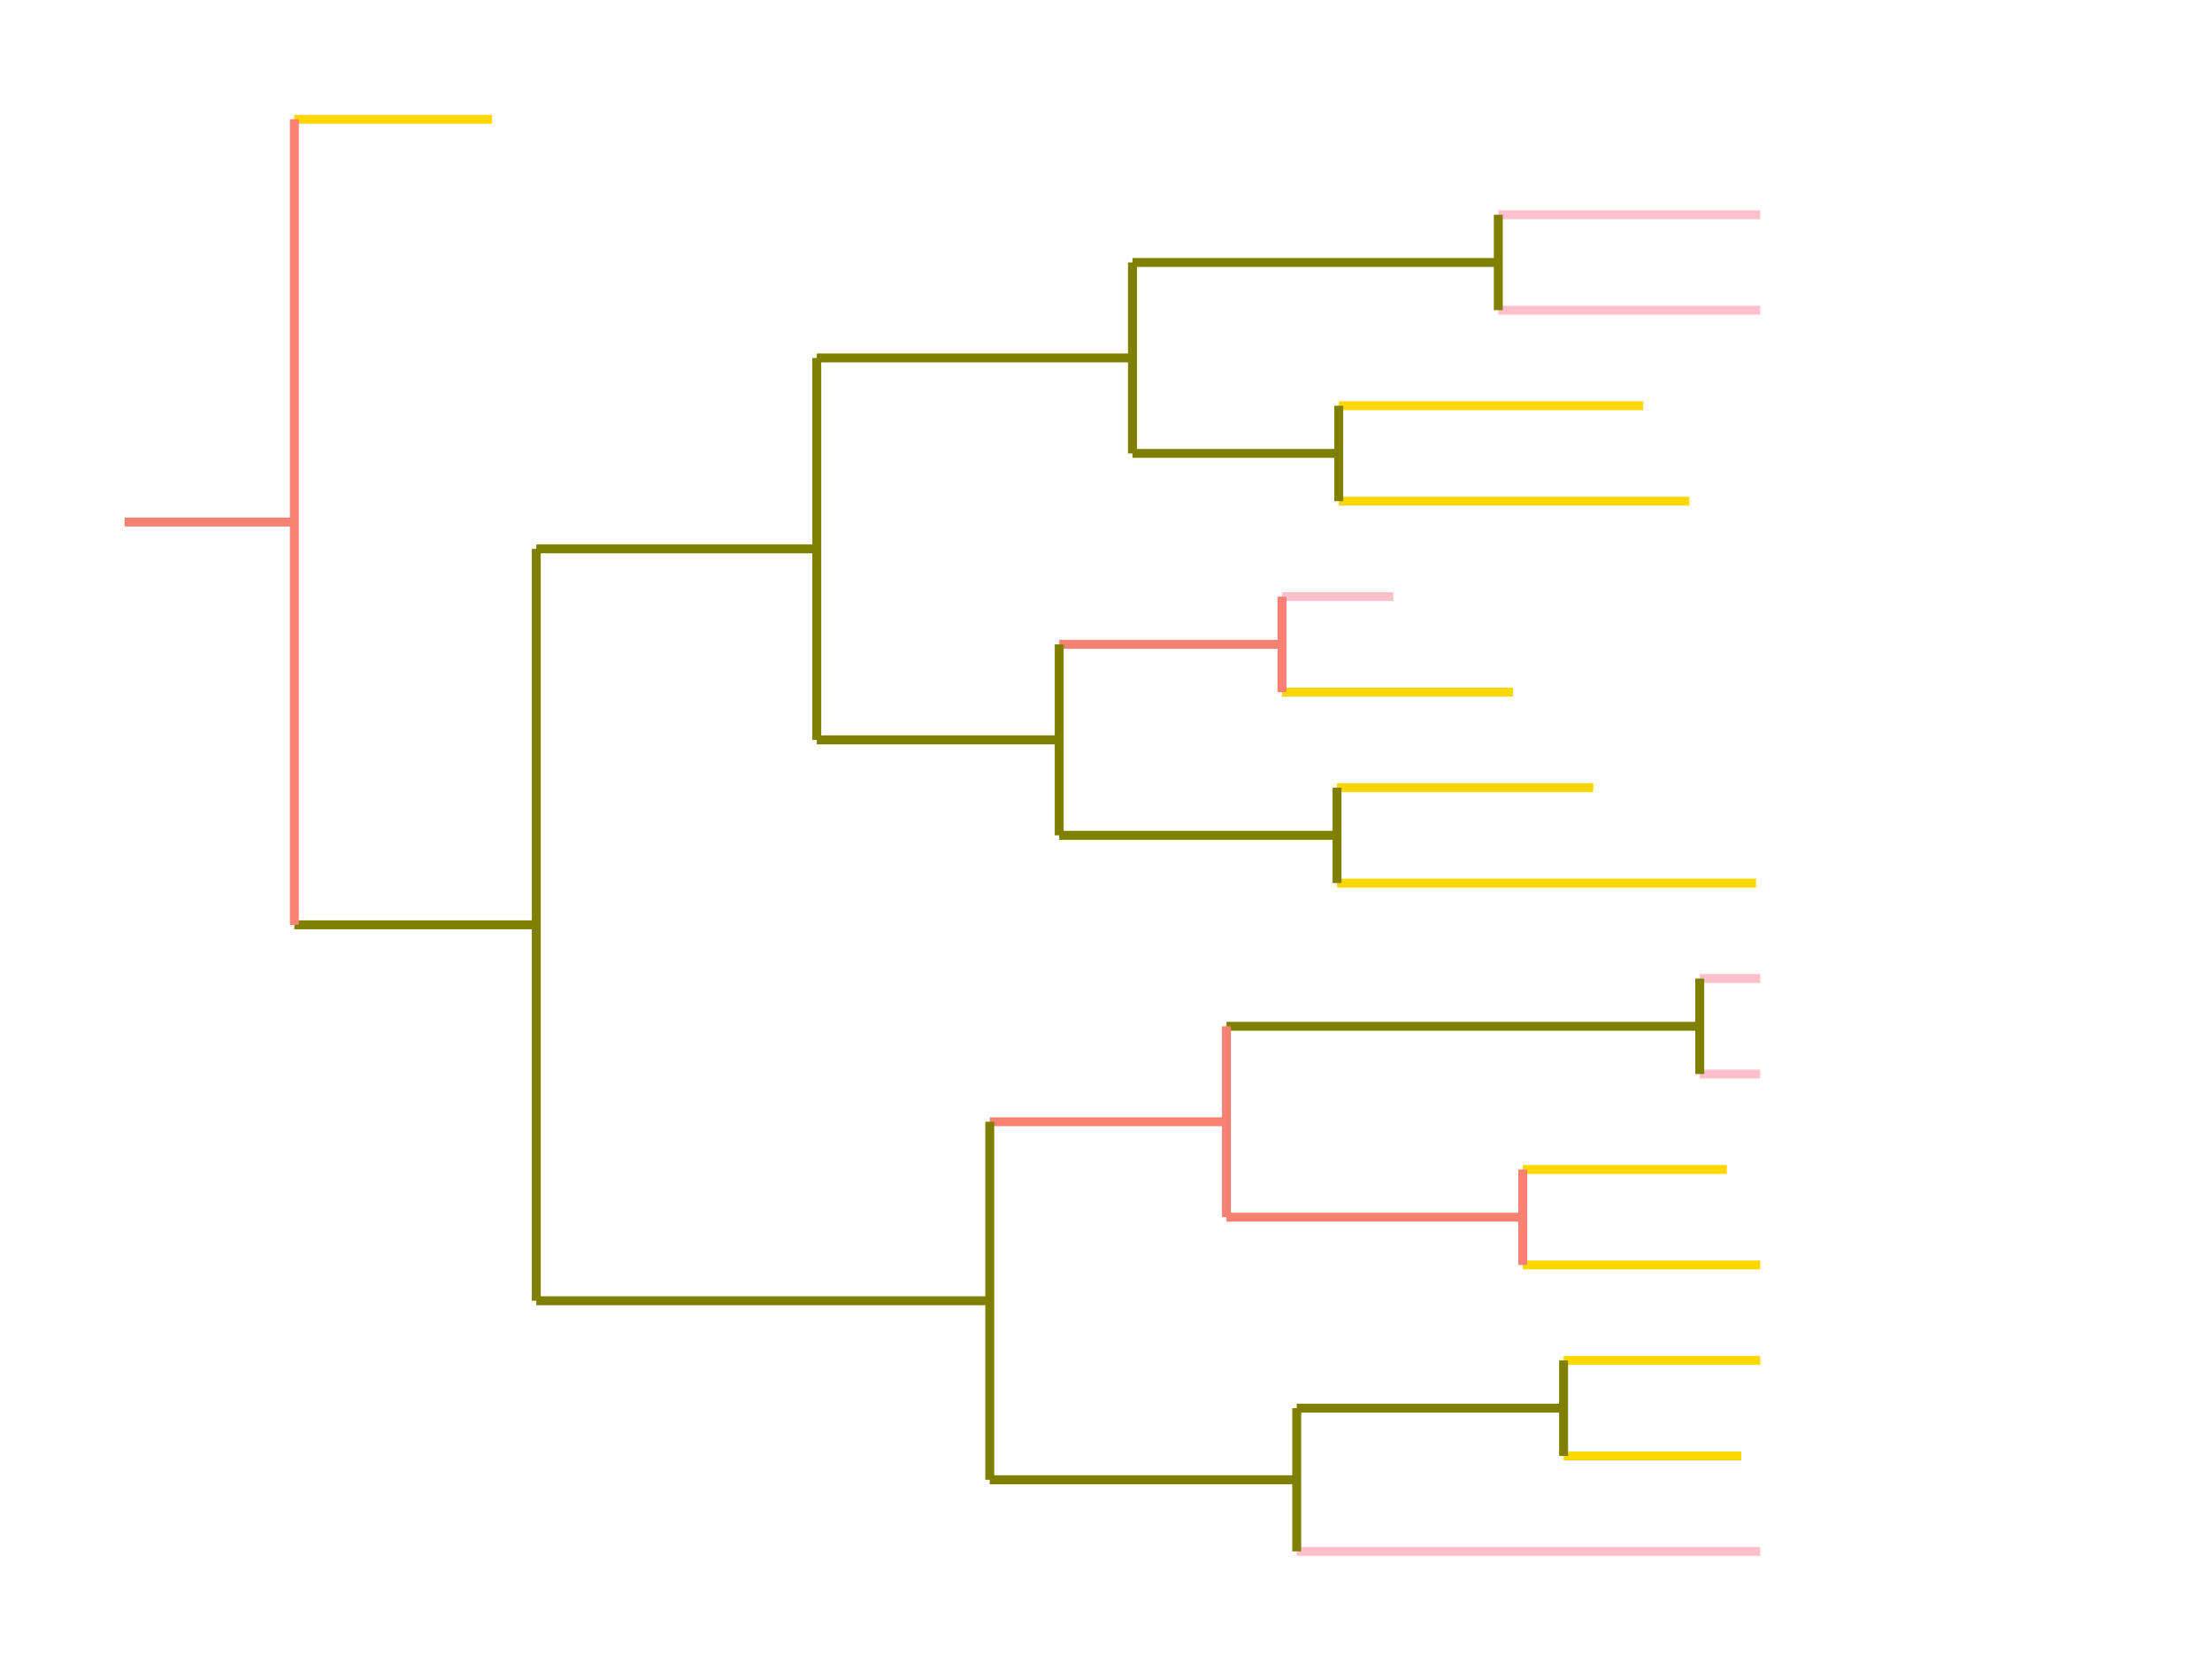
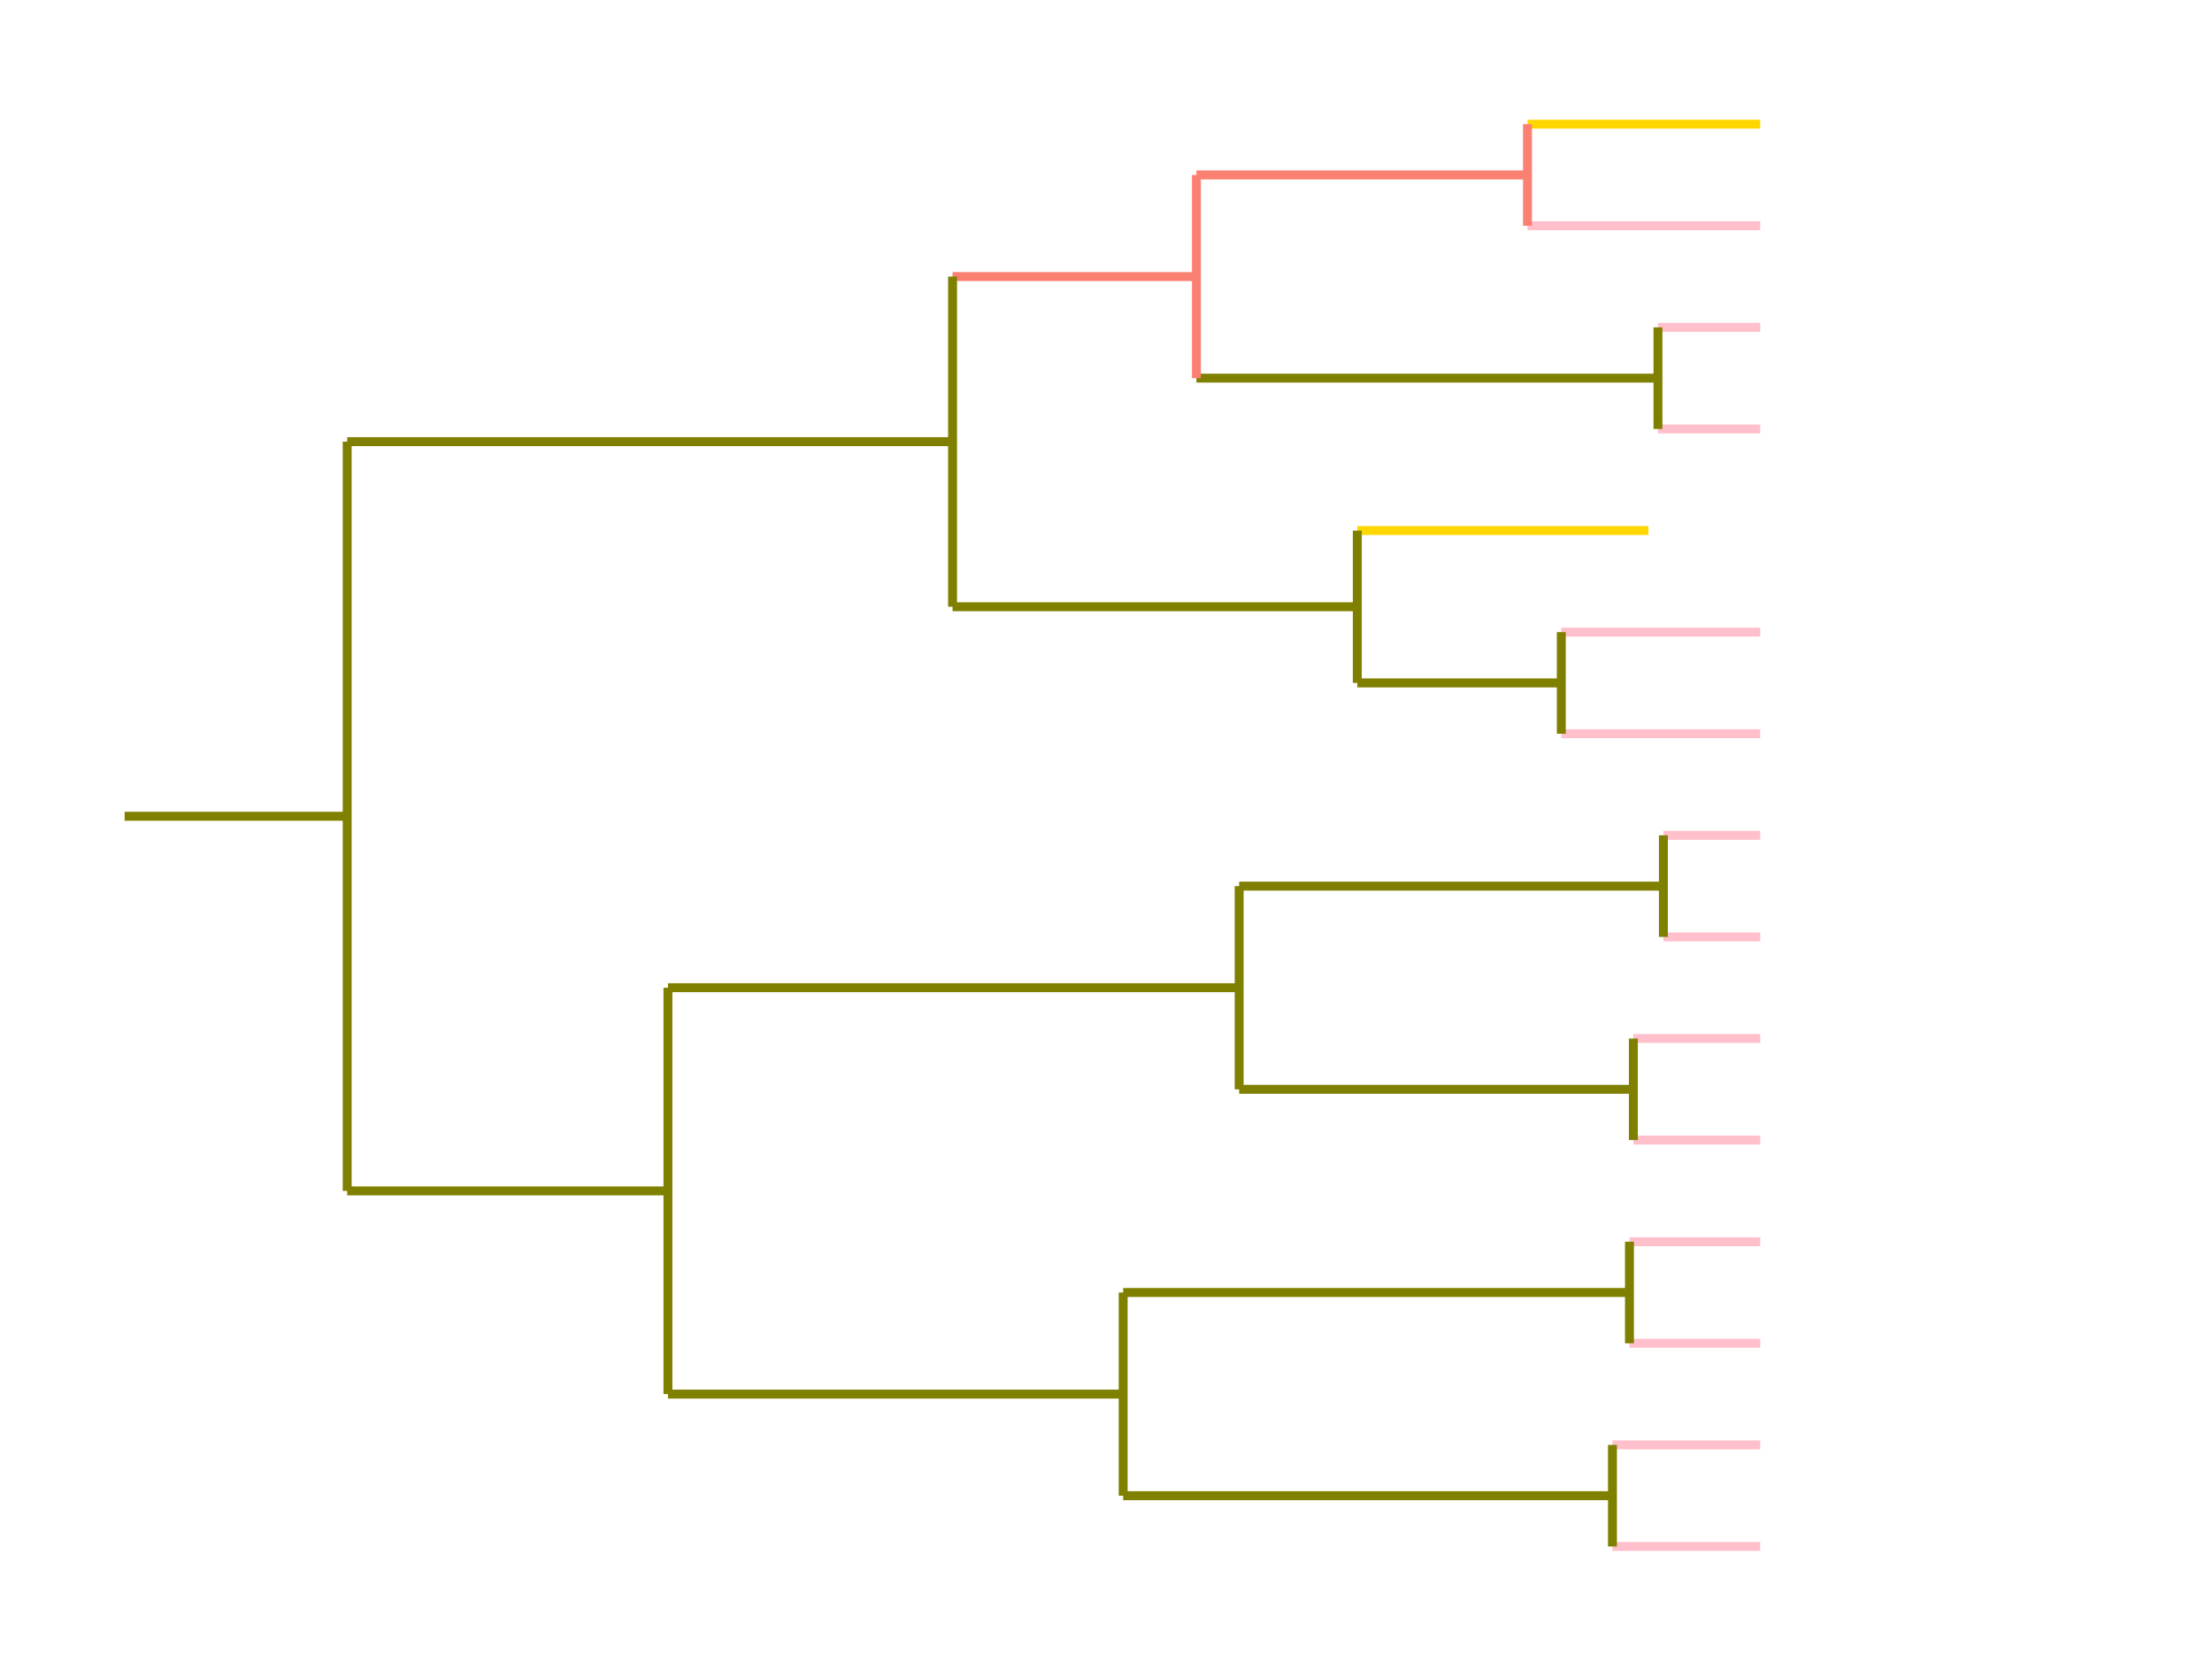
<svg xmlns="http://www.w3.org/2000/svg" height="280.512pt" version="1.1" viewBox="0 0 371.52 280.512" width="371.52pt">
  <defs>
    <style type="text/css">
*{stroke-linecap:butt;stroke-linejoin:round;}
  </style>
  </defs>
  <g id="figure_1">
    <g id="patch_1">
      <path d="M 0 280.512  L 371.52 280.512  L 371.52 0  L 0 0  z " style="fill:none;" />
    </g>
    <g id="axes_1">
      <g id="LineCollection_1">
-         <path clip-path="url(#paddfdb5338)" d="M 20.935 87.655  L 49.44 87.655  " style="fill:none;stroke:#fa8072;stroke-width:1.5;" />
+         <path clip-path="url(#p8037b7a363)" d="M 20.935 137.058  L 58.312 137.058  " style="fill:none;stroke:#808000;stroke-width:1.5;" />
      </g>
      <g id="LineCollection_2">
-         <path clip-path="url(#paddfdb5338)" d="M 49.44 20.025  L 82.644 20.025  " style="fill:none;stroke:#ffd700;stroke-width:1.5;" />
+         <path clip-path="url(#p8037b7a363)" d="M 58.312 74.154  L 159.988 74.154  " style="fill:none;stroke:#808000;stroke-width:1.5;" />
      </g>
      <g id="LineCollection_3">
-         <path clip-path="url(#paddfdb5338)" d="M 49.44 155.285  L 90.073 155.285  " style="fill:none;stroke:#808000;stroke-width:1.5;" />
+         <path clip-path="url(#p8037b7a363)" d="M 159.988 46.434  L 200.945 46.434  " style="fill:none;stroke:#fa8072;stroke-width:1.5;" />
      </g>
      <g id="LineCollection_4">
-         <path clip-path="url(#paddfdb5338)" d="M 90.073 92.163  L 137.179 92.163  " style="fill:none;stroke:#808000;stroke-width:1.5;" />
+         <path clip-path="url(#p8037b7a363)" d="M 200.945 29.376  L 256.55 29.376  " style="fill:none;stroke:#fa8072;stroke-width:1.5;" />
      </g>
      <g id="LineCollection_5">
-         <path clip-path="url(#paddfdb5338)" d="M 137.179 60.102  L 190.204 60.102  " style="fill:none;stroke:#808000;stroke-width:1.5;" />
+         <path clip-path="url(#p8037b7a363)" d="M 256.55 20.847  L 295.643 20.847  " style="fill:none;stroke:#ffd700;stroke-width:1.5;" />
      </g>
      <g id="LineCollection_6">
-         <path clip-path="url(#paddfdb5338)" d="M 190.204 44.071  L 251.648 44.071  " style="fill:none;stroke:#808000;stroke-width:1.5;" />
+         <path clip-path="url(#p8037b7a363)" d="M 256.55 37.905  L 295.643 37.905  " style="fill:none;stroke:#ffc0cb;stroke-width:1.5;" />
      </g>
      <g id="LineCollection_7">
-         <path clip-path="url(#paddfdb5338)" d="M 251.648 36.056  L 295.643 36.056  " style="fill:none;stroke:#ffc0cb;stroke-width:1.5;" />
+         <path clip-path="url(#p8037b7a363)" d="M 200.945 63.493  L 278.466 63.493  " style="fill:none;stroke:#808000;stroke-width:1.5;" />
      </g>
      <g id="LineCollection_8">
-         <path clip-path="url(#paddfdb5338)" d="M 251.648 52.086  L 295.643 52.086  " style="fill:none;stroke:#ffc0cb;stroke-width:1.5;" />
+         <path clip-path="url(#p8037b7a363)" d="M 278.466 54.964  L 295.643 54.964  " style="fill:none;stroke:#ffc0cb;stroke-width:1.5;" />
      </g>
      <g id="LineCollection_9">
-         <path clip-path="url(#paddfdb5338)" d="M 190.204 76.133  L 224.853 76.133  " style="fill:none;stroke:#808000;stroke-width:1.5;" />
+         <path clip-path="url(#p8037b7a363)" d="M 278.466 72.022  L 295.643 72.022  " style="fill:none;stroke:#ffc0cb;stroke-width:1.5;" />
      </g>
      <g id="LineCollection_10">
-         <path clip-path="url(#paddfdb5338)" d="M 224.853 68.117  L 275.985 68.117  " style="fill:none;stroke:#ffd700;stroke-width:1.5;" />
+         <path clip-path="url(#p8037b7a363)" d="M 159.988 101.874  L 227.967 101.874  " style="fill:none;stroke:#808000;stroke-width:1.5;" />
      </g>
      <g id="LineCollection_11">
-         <path clip-path="url(#paddfdb5338)" d="M 224.853 84.148  L 283.74 84.148  " style="fill:none;stroke:#ffd700;stroke-width:1.5;" />
+         <path clip-path="url(#p8037b7a363)" d="M 227.967 89.081  L 276.858 89.081  " style="fill:none;stroke:#ffd700;stroke-width:1.5;" />
      </g>
      <g id="LineCollection_12">
-         <path clip-path="url(#paddfdb5338)" d="M 137.179 124.225  L 177.903 124.225  " style="fill:none;stroke:#808000;stroke-width:1.5;" />
+         <path clip-path="url(#p8037b7a363)" d="M 227.967 114.668  L 262.23 114.668  " style="fill:none;stroke:#808000;stroke-width:1.5;" />
      </g>
      <g id="LineCollection_13">
-         <path clip-path="url(#paddfdb5338)" d="M 177.903 108.194  L 215.315 108.194  " style="fill:none;stroke:#fa8072;stroke-width:1.5;" />
+         <path clip-path="url(#p8037b7a363)" d="M 262.23 106.139  L 295.643 106.139  " style="fill:none;stroke:#ffc0cb;stroke-width:1.5;" />
      </g>
      <g id="LineCollection_14">
-         <path clip-path="url(#paddfdb5338)" d="M 215.315 100.179  L 234.054 100.179  " style="fill:none;stroke:#ffc0cb;stroke-width:1.5;" />
+         <path clip-path="url(#p8037b7a363)" d="M 262.23 123.198  L 295.643 123.198  " style="fill:none;stroke:#ffc0cb;stroke-width:1.5;" />
      </g>
      <g id="LineCollection_15">
-         <path clip-path="url(#paddfdb5338)" d="M 215.315 116.21  L 254.114 116.21  " style="fill:none;stroke:#ffd700;stroke-width:1.5;" />
+         <path clip-path="url(#p8037b7a363)" d="M 58.312 199.961  L 112.186 199.961  " style="fill:none;stroke:#808000;stroke-width:1.5;" />
      </g>
      <g id="LineCollection_16">
-         <path clip-path="url(#paddfdb5338)" d="M 177.903 140.256  L 224.565 140.256  " style="fill:none;stroke:#808000;stroke-width:1.5;" />
+         <path clip-path="url(#p8037b7a363)" d="M 112.186 165.844  L 208.124 165.844  " style="fill:none;stroke:#808000;stroke-width:1.5;" />
      </g>
      <g id="LineCollection_17">
-         <path clip-path="url(#paddfdb5338)" d="M 224.565 132.241  L 267.608 132.241  " style="fill:none;stroke:#ffd700;stroke-width:1.5;" />
+         <path clip-path="url(#p8037b7a363)" d="M 208.124 148.785  L 279.376 148.785  " style="fill:none;stroke:#808000;stroke-width:1.5;" />
      </g>
      <g id="LineCollection_18">
-         <path clip-path="url(#paddfdb5338)" d="M 224.565 148.271  L 294.937 148.271  " style="fill:none;stroke:#ffd700;stroke-width:1.5;" />
+         <path clip-path="url(#p8037b7a363)" d="M 279.376 140.256  L 295.643 140.256  " style="fill:none;stroke:#ffc0cb;stroke-width:1.5;" />
      </g>
      <g id="LineCollection_19">
-         <path clip-path="url(#paddfdb5338)" d="M 90.073 218.406  L 166.24 218.406  " style="fill:none;stroke:#808000;stroke-width:1.5;" />
+         <path clip-path="url(#p8037b7a363)" d="M 279.376 157.314  L 295.643 157.314  " style="fill:none;stroke:#ffc0cb;stroke-width:1.5;" />
      </g>
      <g id="LineCollection_20">
-         <path clip-path="url(#paddfdb5338)" d="M 166.24 188.349  L 205.992 188.349  " style="fill:none;stroke:#fa8072;stroke-width:1.5;" />
+         <path clip-path="url(#p8037b7a363)" d="M 208.124 182.902  L 274.332 182.902  " style="fill:none;stroke:#808000;stroke-width:1.5;" />
      </g>
      <g id="LineCollection_21">
-         <path clip-path="url(#paddfdb5338)" d="M 205.992 172.318  L 285.48 172.318  " style="fill:none;stroke:#808000;stroke-width:1.5;" />
+         <path clip-path="url(#p8037b7a363)" d="M 274.332 174.373  L 295.643 174.373  " style="fill:none;stroke:#ffc0cb;stroke-width:1.5;" />
      </g>
      <g id="LineCollection_22">
-         <path clip-path="url(#paddfdb5338)" d="M 285.48 164.302  L 295.643 164.302  " style="fill:none;stroke:#ffc0cb;stroke-width:1.5;" />
+         <path clip-path="url(#p8037b7a363)" d="M 274.332 191.431  L 295.643 191.431  " style="fill:none;stroke:#ffc0cb;stroke-width:1.5;" />
      </g>
      <g id="LineCollection_23">
-         <path clip-path="url(#paddfdb5338)" d="M 285.48 180.333  L 295.643 180.333  " style="fill:none;stroke:#ffc0cb;stroke-width:1.5;" />
+         <path clip-path="url(#p8037b7a363)" d="M 112.186 234.078  L 188.643 234.078  " style="fill:none;stroke:#808000;stroke-width:1.5;" />
      </g>
      <g id="LineCollection_24">
-         <path clip-path="url(#paddfdb5338)" d="M 205.992 204.379  L 255.749 204.379  " style="fill:none;stroke:#fa8072;stroke-width:1.5;" />
+         <path clip-path="url(#p8037b7a363)" d="M 188.643 217.019  L 273.678 217.019  " style="fill:none;stroke:#808000;stroke-width:1.5;" />
      </g>
      <g id="LineCollection_25">
-         <path clip-path="url(#paddfdb5338)" d="M 255.749 196.364  L 290.025 196.364  " style="fill:none;stroke:#ffd700;stroke-width:1.5;" />
+         <path clip-path="url(#p8037b7a363)" d="M 273.678 208.49  L 295.643 208.49  " style="fill:none;stroke:#ffc0cb;stroke-width:1.5;" />
      </g>
      <g id="LineCollection_26">
-         <path clip-path="url(#paddfdb5338)" d="M 255.749 212.395  L 295.643 212.395  " style="fill:none;stroke:#ffd700;stroke-width:1.5;" />
+         <path clip-path="url(#p8037b7a363)" d="M 273.678 225.548  L 295.643 225.548  " style="fill:none;stroke:#ffc0cb;stroke-width:1.5;" />
      </g>
      <g id="LineCollection_27">
-         <path clip-path="url(#paddfdb5338)" d="M 166.24 248.464  L 217.794 248.464  " style="fill:none;stroke:#808000;stroke-width:1.5;" />
+         <path clip-path="url(#p8037b7a363)" d="M 188.643 251.136  L 270.821 251.136  " style="fill:none;stroke:#808000;stroke-width:1.5;" />
      </g>
      <g id="LineCollection_28">
-         <path clip-path="url(#paddfdb5338)" d="M 217.794 236.441  L 262.616 236.441  " style="fill:none;stroke:#808000;stroke-width:1.5;" />
+         <path clip-path="url(#p8037b7a363)" d="M 270.821 242.607  L 295.643 242.607  " style="fill:none;stroke:#ffc0cb;stroke-width:1.5;" />
      </g>
      <g id="LineCollection_29">
-         <path clip-path="url(#paddfdb5338)" d="M 262.616 228.426  L 295.643 228.426  " style="fill:none;stroke:#ffd700;stroke-width:1.5;" />
+         <path clip-path="url(#p8037b7a363)" d="M 270.821 259.665  L 295.643 259.665  " style="fill:none;stroke:#ffc0cb;stroke-width:1.5;" />
      </g>
      <g id="LineCollection_30">
-         <path clip-path="url(#paddfdb5338)" d="M 262.616 244.456  L 292.466 244.456  " style="fill:none;stroke:#ffd700;stroke-width:1.5;" />
+         <path clip-path="url(#p8037b7a363)" d="M 58.312 199.961  L 58.312 74.154  " style="fill:none;stroke:#808000;stroke-width:1.5;" />
      </g>
      <g id="LineCollection_31">
-         <path clip-path="url(#paddfdb5338)" d="M 217.794 260.487  L 295.643 260.487  " style="fill:none;stroke:#ffc0cb;stroke-width:1.5;" />
+         <path clip-path="url(#p8037b7a363)" d="M 159.988 101.874  L 159.988 46.434  " style="fill:none;stroke:#808000;stroke-width:1.5;" />
      </g>
      <g id="LineCollection_32">
-         <path clip-path="url(#paddfdb5338)" d="M 49.44 155.285  L 49.44 20.025  " style="fill:none;stroke:#fa8072;stroke-width:1.5;" />
+         <path clip-path="url(#p8037b7a363)" d="M 200.945 63.493  L 200.945 29.376  " style="fill:none;stroke:#fa8072;stroke-width:1.5;" />
      </g>
      <g id="LineCollection_33">
-         <path clip-path="url(#paddfdb5338)" d="M 90.073 218.406  L 90.073 92.163  " style="fill:none;stroke:#808000;stroke-width:1.5;" />
+         <path clip-path="url(#p8037b7a363)" d="M 256.55 37.905  L 256.55 20.847  " style="fill:none;stroke:#fa8072;stroke-width:1.5;" />
      </g>
      <g id="LineCollection_34">
-         <path clip-path="url(#paddfdb5338)" d="M 137.179 124.225  L 137.179 60.102  " style="fill:none;stroke:#808000;stroke-width:1.5;" />
+         <path clip-path="url(#p8037b7a363)" d="M 278.466 72.022  L 278.466 54.964  " style="fill:none;stroke:#808000;stroke-width:1.5;" />
      </g>
      <g id="LineCollection_35">
-         <path clip-path="url(#paddfdb5338)" d="M 190.204 76.133  L 190.204 44.071  " style="fill:none;stroke:#808000;stroke-width:1.5;" />
+         <path clip-path="url(#p8037b7a363)" d="M 227.967 114.668  L 227.967 89.081  " style="fill:none;stroke:#808000;stroke-width:1.5;" />
      </g>
      <g id="LineCollection_36">
-         <path clip-path="url(#paddfdb5338)" d="M 251.648 52.086  L 251.648 36.056  " style="fill:none;stroke:#808000;stroke-width:1.5;" />
+         <path clip-path="url(#p8037b7a363)" d="M 262.23 123.198  L 262.23 106.139  " style="fill:none;stroke:#808000;stroke-width:1.5;" />
      </g>
      <g id="LineCollection_37">
-         <path clip-path="url(#paddfdb5338)" d="M 224.853 84.148  L 224.853 68.117  " style="fill:none;stroke:#808000;stroke-width:1.5;" />
+         <path clip-path="url(#p8037b7a363)" d="M 112.186 234.078  L 112.186 165.844  " style="fill:none;stroke:#808000;stroke-width:1.5;" />
      </g>
      <g id="LineCollection_38">
-         <path clip-path="url(#paddfdb5338)" d="M 177.903 140.256  L 177.903 108.194  " style="fill:none;stroke:#808000;stroke-width:1.5;" />
+         <path clip-path="url(#p8037b7a363)" d="M 208.124 182.902  L 208.124 148.785  " style="fill:none;stroke:#808000;stroke-width:1.5;" />
      </g>
      <g id="LineCollection_39">
-         <path clip-path="url(#paddfdb5338)" d="M 215.315 116.21  L 215.315 100.179  " style="fill:none;stroke:#fa8072;stroke-width:1.5;" />
+         <path clip-path="url(#p8037b7a363)" d="M 279.376 157.314  L 279.376 140.256  " style="fill:none;stroke:#808000;stroke-width:1.5;" />
      </g>
      <g id="LineCollection_40">
-         <path clip-path="url(#paddfdb5338)" d="M 224.565 148.271  L 224.565 132.241  " style="fill:none;stroke:#808000;stroke-width:1.5;" />
+         <path clip-path="url(#p8037b7a363)" d="M 274.332 191.431  L 274.332 174.373  " style="fill:none;stroke:#808000;stroke-width:1.5;" />
      </g>
      <g id="LineCollection_41">
-         <path clip-path="url(#paddfdb5338)" d="M 166.24 248.464  L 166.24 188.349  " style="fill:none;stroke:#808000;stroke-width:1.5;" />
+         <path clip-path="url(#p8037b7a363)" d="M 188.643 251.136  L 188.643 217.019  " style="fill:none;stroke:#808000;stroke-width:1.5;" />
      </g>
      <g id="LineCollection_42">
-         <path clip-path="url(#paddfdb5338)" d="M 205.992 204.379  L 205.992 172.318  " style="fill:none;stroke:#fa8072;stroke-width:1.5;" />
+         <path clip-path="url(#p8037b7a363)" d="M 273.678 225.548  L 273.678 208.49  " style="fill:none;stroke:#808000;stroke-width:1.5;" />
      </g>
      <g id="LineCollection_43">
-         <path clip-path="url(#paddfdb5338)" d="M 285.48 180.333  L 285.48 164.302  " style="fill:none;stroke:#808000;stroke-width:1.5;" />
-       </g>
-       <g id="LineCollection_44">
-         <path clip-path="url(#paddfdb5338)" d="M 255.749 212.395  L 255.749 196.364  " style="fill:none;stroke:#fa8072;stroke-width:1.5;" />
-       </g>
-       <g id="LineCollection_45">
-         <path clip-path="url(#paddfdb5338)" d="M 217.794 260.487  L 217.794 236.441  " style="fill:none;stroke:#808000;stroke-width:1.5;" />
-       </g>
-       <g id="LineCollection_46">
-         <path clip-path="url(#paddfdb5338)" d="M 262.616 244.456  L 262.616 228.426  " style="fill:none;stroke:#808000;stroke-width:1.5;" />
+         <path clip-path="url(#p8037b7a363)" d="M 270.821 259.665  L 270.821 242.607  " style="fill:none;stroke:#808000;stroke-width:1.5;" />
      </g>
    </g>
  </g>
  <defs>
-     <clipPath id="paddfdb5338">
+     <clipPath id="p8037b7a363">
      <rect height="266.112" width="357.12" x="7.2" y="7.2" />
    </clipPath>
  </defs>
</svg>
